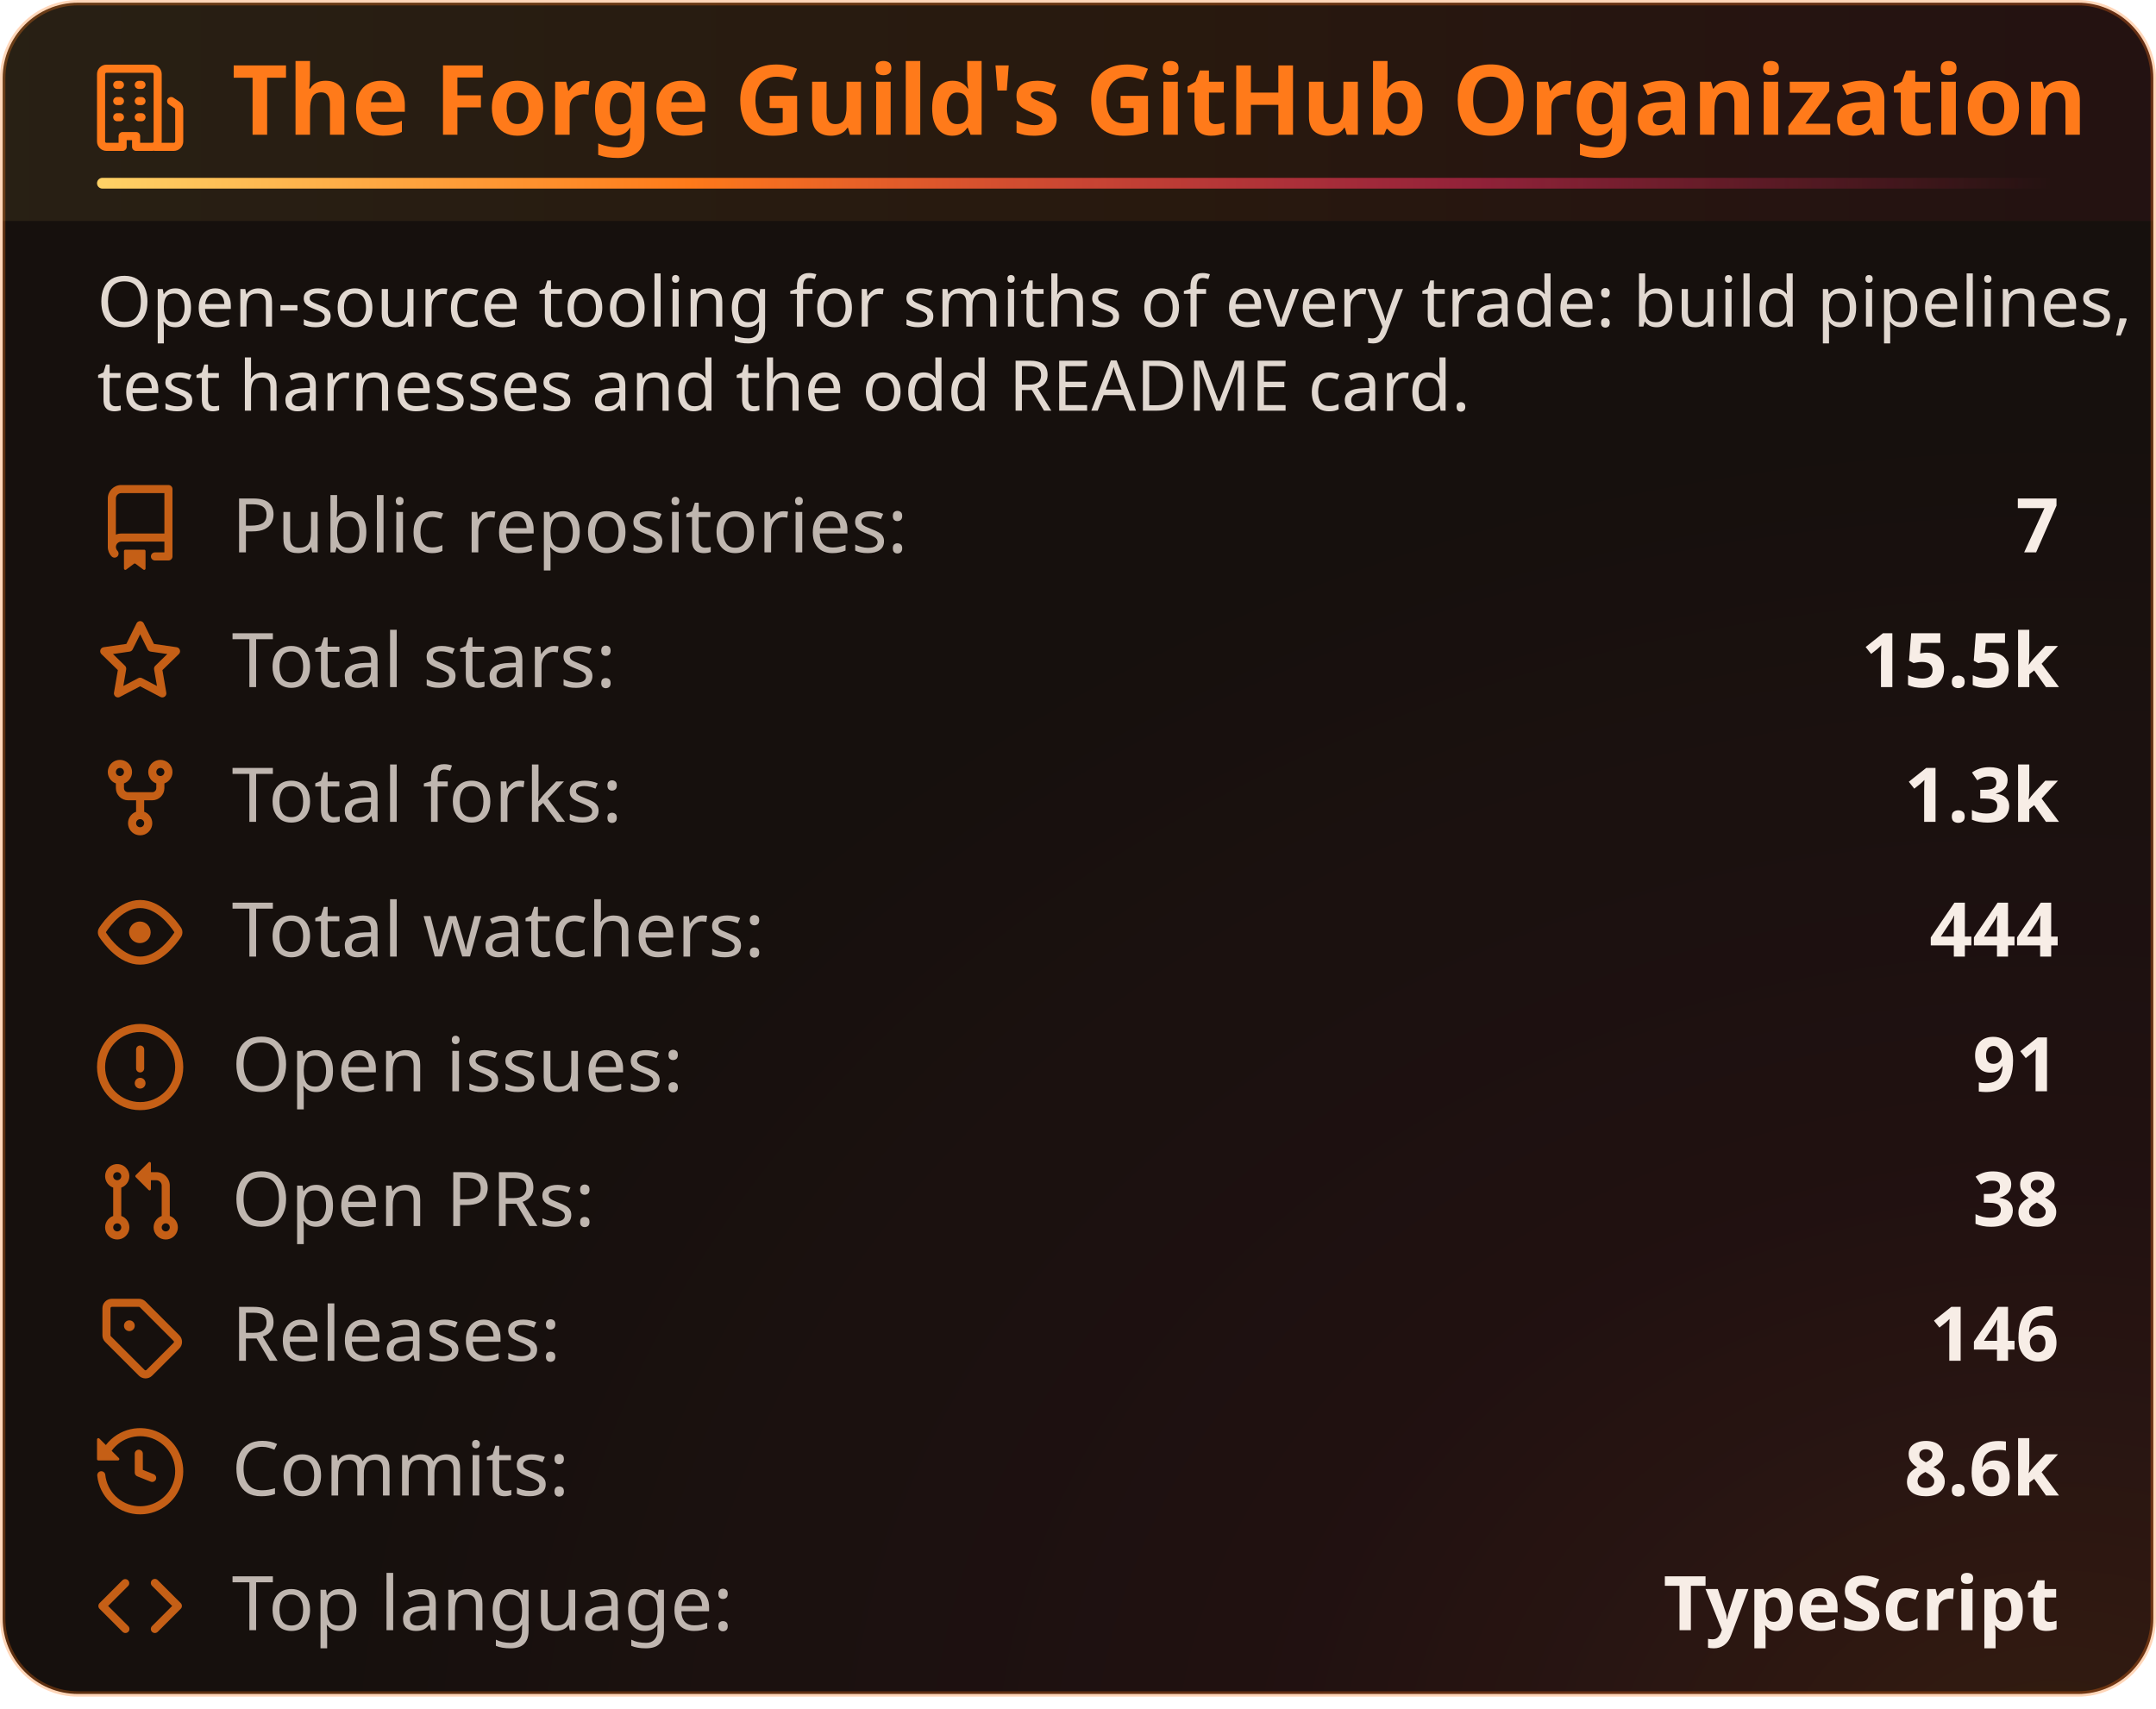
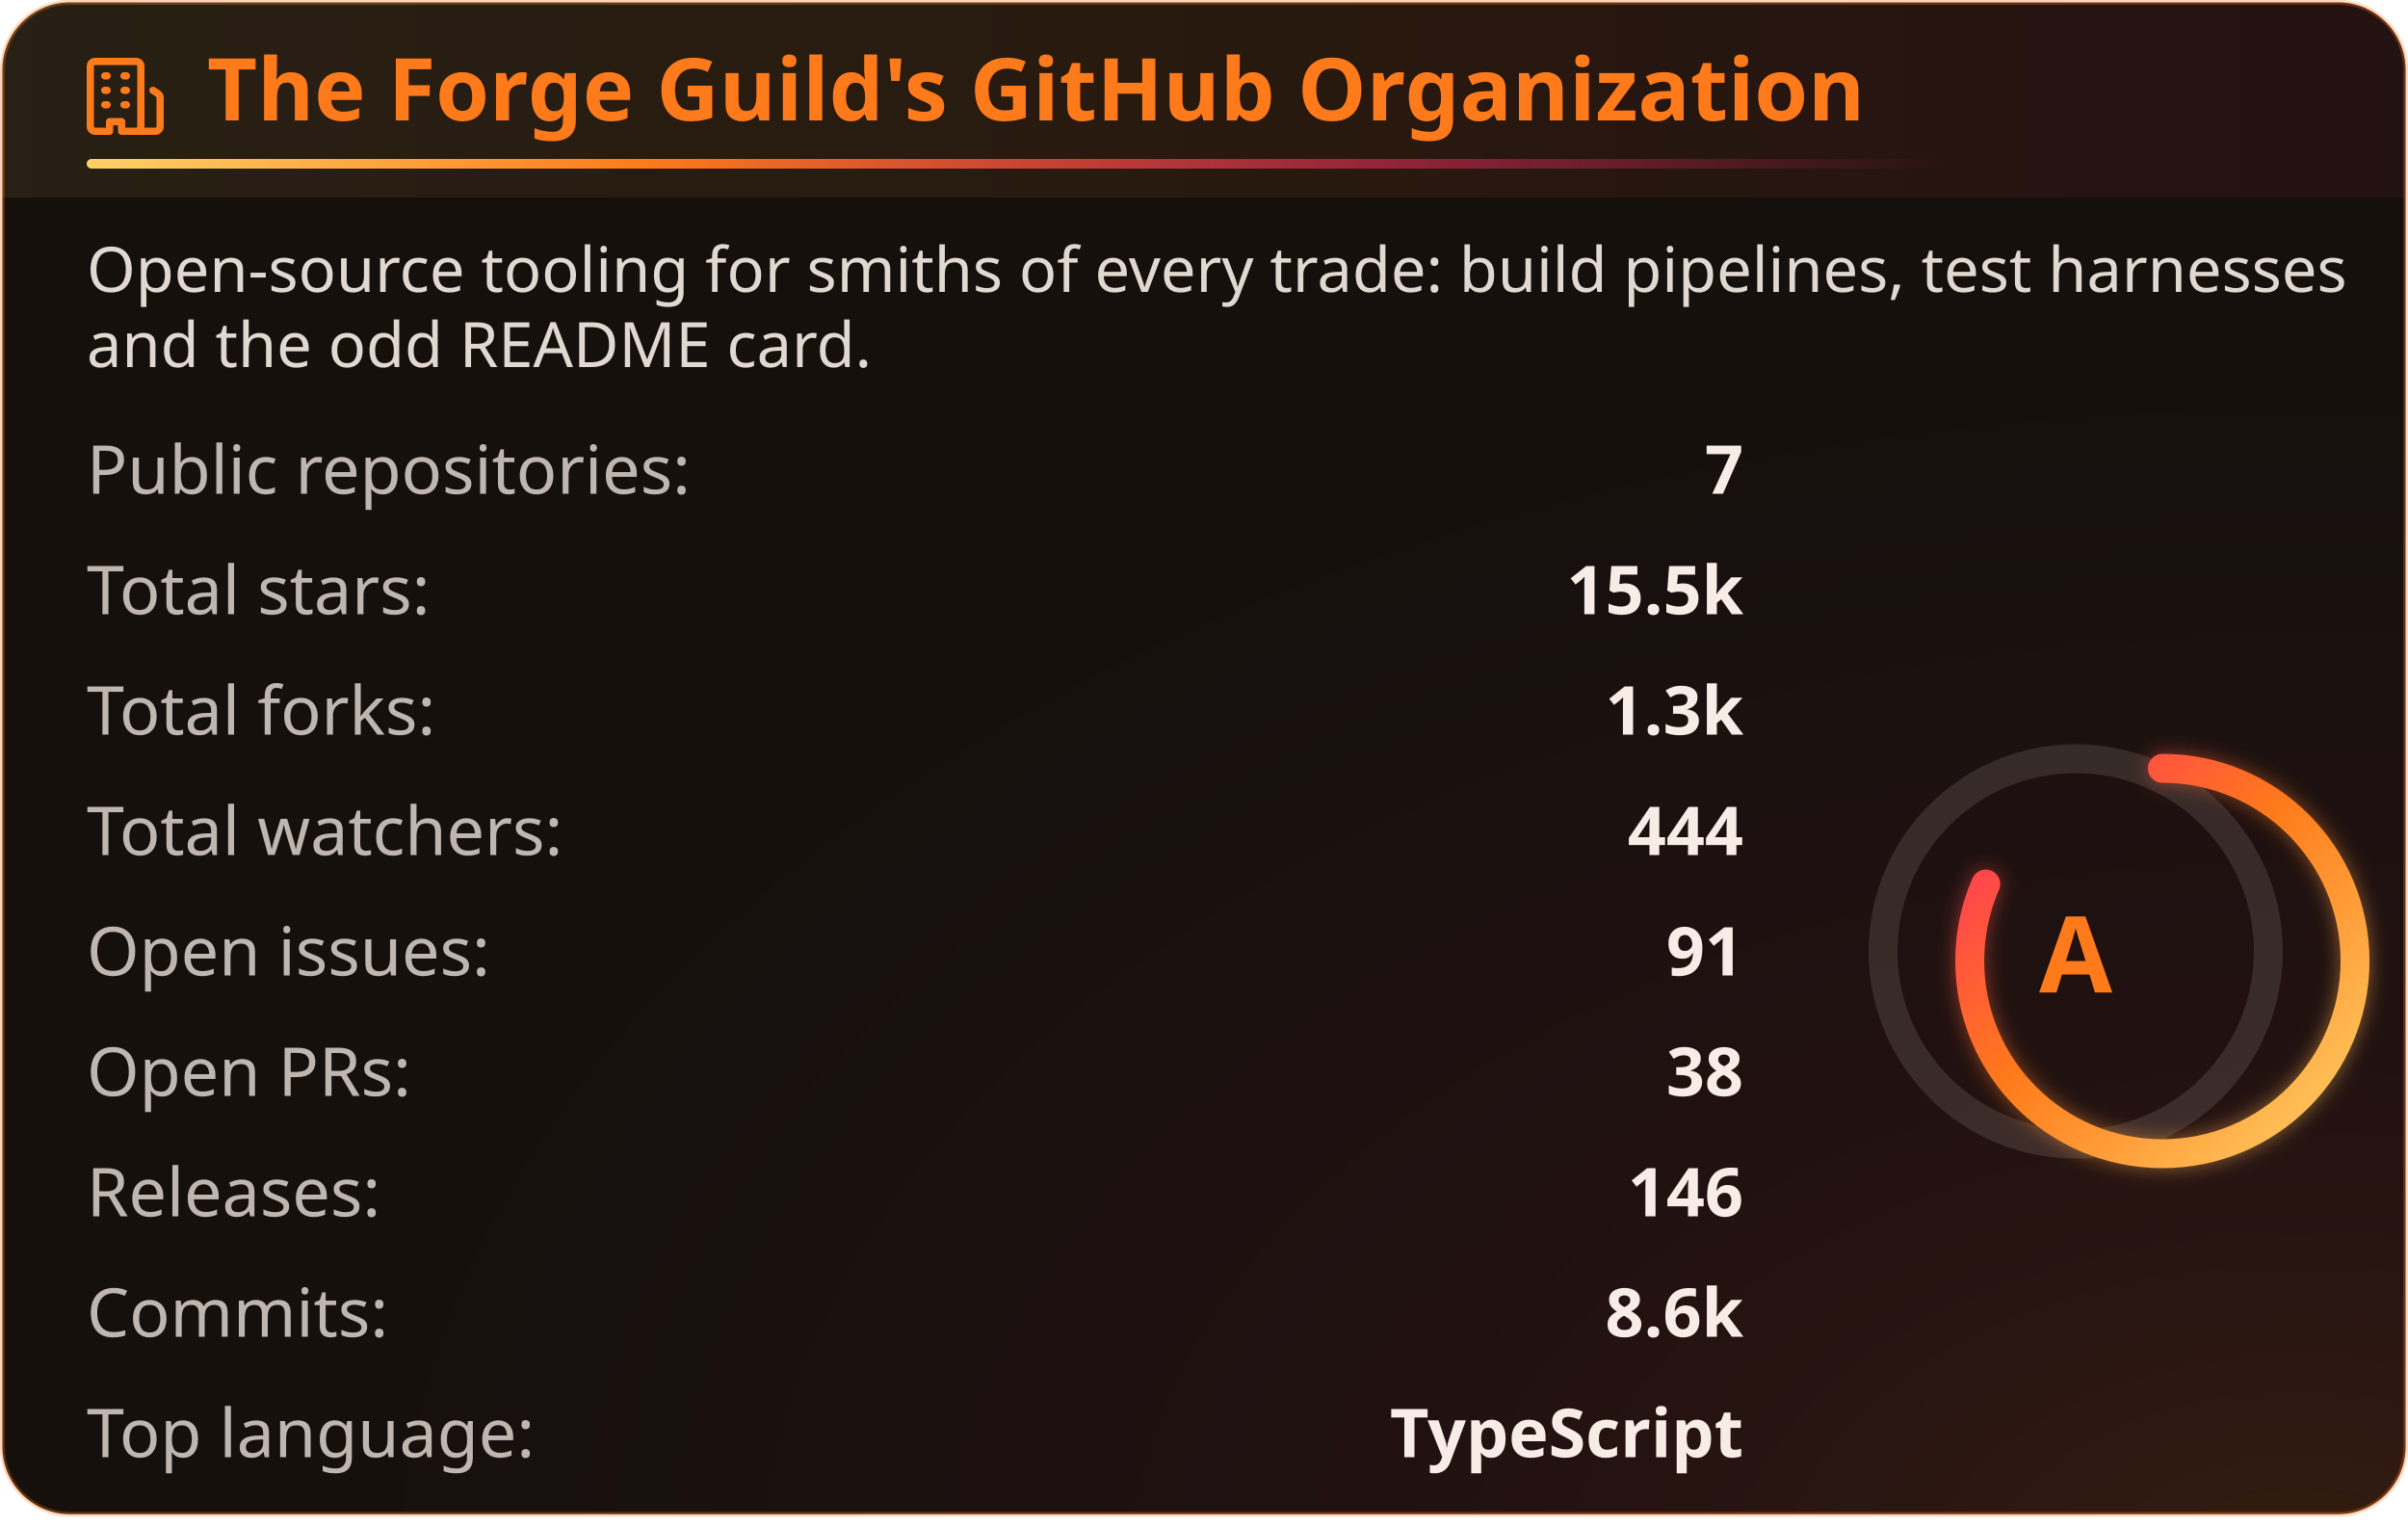
- <svg xmlns="http://www.w3.org/2000/svg" width="400" height="317" viewBox="0 0 400 317" fill="none" role="img" aria-labelledby="title-id desc-id">
+ <svg xmlns="http://www.w3.org/2000/svg" width="500" height="317" viewBox="0 0 500 317" fill="none" role="img" aria-labelledby="title-id desc-id">
  <style>
    .header {
      font: 600 18px 'Segoe UI', Ubuntu, "Helvetica Neue", Sans-Serif;
      fill: #ff7a1a;
      animation: fadeInAnimation 0.8s ease-in-out backwards;
    }
    /* The icon reads against the title rather than with it, so it keeps its own color. */
    .title-icon {
      fill: #ff7a1a;
      animation: fadeInAnimation 0.8s ease-in-out backwards;
    }
    .title-accent {
      transform-box: fill-box;
      transform-origin: left center;
      animation: trailAnimation 0.9s cubic-bezier(0.2, 0.7, 0.2, 1) 0.2s backwards;
    }
    @supports(-moz-appearance: auto) {
      /* Selector detects Firefox */
      .header {
        font-size: 15.5px;
      }
    }
    .stat {
      font: 400 14px 'Segoe UI', Ubuntu, "Helvetica Neue", Sans-Serif;
      fill: #f7ede6;
      font-variant-numeric: tabular-nums;
    }
    .description {
      font: 400 13px 'Segoe UI', Ubuntu, "Helvetica Neue", Sans-Serif;
      fill: #f7ede6;
      opacity: 0.9;
    }
    .stagger {
      animation: fadeInAnimation 0.3s ease-in-out backwards;
    }
    .not_bold {
      font-weight: 400;
      opacity: 0.75;
    }
    .bold {
      font-weight: 600;
    }
    .icon {
      fill: #ff7a1a;
      opacity: 0.75;
-       display: block;
+       display: none;
+     }
+     .rank-text {
+       font: 700 22px 'Segoe UI', Ubuntu, "Helvetica Neue", Sans-Serif;
+       fill: #ff7a1a;
+       transform: translate(-5px, 5px);
+       animation: scaleInAnimation 0.3s ease-in-out backwards;
+     }
+     .rank-percentile-header {
+       font-size: 14px;
+     }
+     .rank-percentile-text {
+       font-size: 16px;
+     }
+     .rank-circle-rim {
+       stroke: #f7ede6;
+       fill: none;
+       stroke-width: 6;
+       opacity: 0.12;
+     }
+     .rank-circle {
+       stroke: url(#heat-ring);
+       stroke-dasharray: 251.327;
+       fill: none;
+       stroke-width: 6;
+       stroke-linecap: round;
+       opacity: 1;
+       transform-origin: -10px 8px;
+       transform: rotate(-90deg);
+       stroke-dashoffset: 46.397;
+       animation: rankAnimation 0.8s backwards ease-in-out;
+     }
+     @keyframes rankAnimation {
+       from {
+         stroke-dashoffset: 251.327;
+       }
+       to {
+         stroke-dashoffset: 46.397;
+       }
+     }
+     /* A spark burns out at the top of its rise, so its resting frame is unlit. */
+     .spark {
+       fill: #ffd166;
+       opacity: 0;
+       animation: sparkAnimation 3.4s ease-out 3 backwards;
+     }
+     @keyframes sparkAnimation {
+       0% {
+         opacity: 0;
+         transform: translateY(0);
+       }
+       15% {
+         opacity: 1;
+       }
+       100% {
+         opacity: 0;
+         transform: translateY(-56px);
+       }
    }
    /* Animations */
    @keyframes scaleInAnimation {
      from {
        transform: translate(-5px, 5px) scale(0);
      }
      to {
        transform: translate(-5px, 5px) scale(1);
      }
    }
    @keyframes fadeInAnimation {
      from {
        opacity: 0;
      }
      to {
        opacity: 1;
      }
    }
    @keyframes trailAnimation {
      from {
        transform: scaleX(0);
      }
    }
    @media (prefers-reduced-motion: reduce) {
      * {
        animation-duration: 0s !important;
        animation-delay: 0s !important;
      }
    }
  </style>
  <defs>
    <linearGradient id="heat" x1="0" y1="0" x2="1" y2="0">
      <stop offset="0" class="heat-0" stop-color="#ffd166" />
      <stop offset="0.55" class="heat-1" stop-color="#ff7a1a" />
      <stop offset="1" class="heat-2" stop-color="#ff2e63" />
    </linearGradient>
+     <linearGradient id="heat-ring" x1="0" y1="1" x2="1" y2="0">
+       <stop offset="0" class="heat-0" stop-color="#ffd166" />
+       <stop offset="0.55" class="heat-1" stop-color="#ff7a1a" />
+       <stop offset="1" class="heat-2" stop-color="#ff2e63" />
+     </linearGradient>
    <linearGradient id="heat-trail" x1="0" y1="0" x2="1" y2="0">
      <stop offset="0" class="heat-0" stop-color="#ffd166" />
      <stop offset="0.3" class="heat-1" stop-color="#ff7a1a" />
      <stop offset="0.7" class="heat-2" stop-color="#ff2e63" stop-opacity="0.5" />
      <stop offset="1" class="heat-2" stop-color="#ff2e63" stop-opacity="0" />
    </linearGradient>
    <linearGradient id="heat-band" x1="0" y1="0" x2="1" y2="0">
      <stop offset="0" class="band-0" stop-color="#ffd166" stop-opacity="0.08" />
      <stop offset="0.55" class="band-1" stop-color="#ff7a1a" stop-opacity="0.08" />
      <stop offset="1" class="band-2" stop-color="#ff2e63" stop-opacity="0.056" />
    </linearGradient>
    <radialGradient id="heat-glow" cx="0.95" cy="1.05" r="0.8">
      <stop offset="0" class="glow-core" stop-color="#ff7a1a" stop-opacity="0.13" />
      <stop offset="0.45" class="glow-edge" stop-color="#ff2e63" stop-opacity="0.046" />
      <stop offset="1" class="heat-2" stop-color="#ff2e63" stop-opacity="0" />
    </radialGradient>
+     <filter id="heat-bloom" x="-50%" y="-50%" width="200%" height="200%">
+       <feGaussianBlur stdDeviation="2" />
+       <feComponentTransfer>
+         <feFuncA type="linear" slope="0.5" />
+       </feComponentTransfer>
+     </filter>
  </defs>
-   <rect data-testid="card-bg" class="card-bg" x="0.5" y="0.5" rx="14" height="99%" width="399" stroke="#ff7a1a4d" fill="#16100d" stroke-opacity="1" />
-   <rect data-testid="card-glow" x="0.5" y="0.5" rx="14" height="99%" width="399" fill="url(#heat-glow)" />
-   <path data-testid="title-band" d="M0.5 14.5a14 14 0 0 1 14 -14h371a14 14 0 0 1 14 14v26.5h-399z" fill="url(#heat-band)" />
+   <rect data-testid="card-bg" class="card-bg" x="0.5" y="0.5" rx="14" height="99%" width="499" stroke="#ff7a1a4d" fill="#16100d" stroke-opacity="1" />
+   <rect data-testid="card-glow" x="0.5" y="0.5" rx="14" height="99%" width="499" fill="url(#heat-glow)" />
+   <path data-testid="title-band" d="M0.5 14.5a14 14 0 0 1 14 -14h471a14 14 0 0 1 14 14v26.5h-499z" fill="url(#heat-band)" />
  <g data-testid="card-title" transform="translate(18, 25)">
    <g>
      <svg class="title-icon" x="0" y="-13" viewBox="0 0 16 16" version="1.1" width="16" height="16">
        <path d="M1.75 16A1.75 1.75 0 0 1 0 14.25V1.75C0 .784.784 0 1.75 0h8.5C11.216 0 12 .784 12 1.75v12.5c0 .085-.006.168-.018.25h2.268a.25.25 0 0 0 .25-.25V8.285a.25.25 0 0 0-.111-.208l-1.055-.703a.749.749 0 1 1 .832-1.248l1.055.703c.487.325.779.871.779 1.456v5.965A1.75 1.75 0 0 1 14.25 16h-3.5a.766.766 0 0 1-.197-.026c-.099.017-.2.026-.303.026h-3a.75.75 0 0 1-.75-.75V14h-1v1.25a.75.75 0 0 1-.75.75Zm-.25-1.75c0 .138.112.25.25.25H4v-1.25a.75.75 0 0 1 .75-.75h2.5a.75.75 0 0 1 .75.75v1.25h2.25a.25.25 0 0 0 .25-.25V1.75a.25.25 0 0 0-.25-.25h-8.5a.25.25 0 0 0-.25.25ZM3.75 6h.5a.75.75 0 0 1 0 1.5h-.5a.75.75 0 0 1 0-1.5ZM3 3.75A.75.75 0 0 1 3.75 3h.5a.75.75 0 0 1 0 1.5h-.5A.75.75 0 0 1 3 3.75Zm4 3A.75.75 0 0 1 7.75 6h.5a.75.75 0 0 1 0 1.5h-.5A.75.75 0 0 1 7 6.75ZM7.75 3h.5a.75.75 0 0 1 0 1.5h-.5a.75.75 0 0 1 0-1.5ZM3 9.75A.75.75 0 0 1 3.75 9h.5a.75.75 0 0 1 0 1.5h-.5A.75.75 0 0 1 3 9.75ZM7.75 9h.5a.75.75 0 0 1 0 1.5h-.5a.75.75 0 0 1 0-1.5Z" />
      </svg>
    </g>
    <g transform="translate(25, 0)">
      <text x="0" y="0" class="header" data-testid="header">The Forge Guild's GitHub Organization</text>
    </g>
-     <rect data-testid="title-accent" class="title-accent" x="0" y="8" width="364" height="2" rx="1" fill="url(#heat-trail)" />
+     <rect data-testid="title-accent" class="title-accent" x="0" y="8" width="386.7" height="2" rx="1" fill="url(#heat-trail)" />
  </g>
  <g data-testid="main-card-body" transform="translate(0, 50)">
    <text class="description" data-testid="description" x="18" y="-5">
-       <tspan dy="1.2em" x="18">Open-source tooling for smiths of every trade: build pipelines,</tspan>
-       <tspan dy="1.2em" x="18">test harnesses and the odd README card.</tspan>
+       <tspan dy="1.2em" x="18">Open-source tooling for smiths of every trade: build pipelines, test harnesses</tspan>
+       <tspan dy="1.2em" x="18">and the odd README card.</tspan>
    </text>
+     <g data-testid="rank-circle" transform="translate(441, 139.5)">
+       <circle class="rank-circle-rim" cx="-10" cy="8" r="40" />
+       <circle class="rank-circle" cx="-10" cy="8" r="40" data-testid="rank-ring-glow" filter="url(#heat-bloom)" />
+       <circle class="rank-circle" cx="-10" cy="8" r="40" data-testid="rank-ring" />
+       <g class="rank-text">
+         <text x="-5" alignment-baseline="central" dominant-baseline="central" text-anchor="middle" y="3" data-testid="level-rank-icon">A</text>
+       </g>
+       <circle class="spark" cx="-36" cy="42" r="1.7" style="animation-delay: 0s" />
+       <circle class="spark" cx="-20" cy="48" r="1.7" style="animation-delay: 1.1s" />
+       <circle class="spark" cx="-6" cy="44" r="1.7" style="animation-delay: 2.2s" />
+       <circle class="spark" cx="8" cy="50" r="1.7" style="animation-delay: 0.6s" />
+       <circle class="spark" cx="20" cy="40" r="1.7" style="animation-delay: 1.7s" />
+     </g>
    <g transform="translate(0, 40)">
      <g>
        <g class="stagger" style="animation-delay: 120ms" transform="translate(18, 0)">
-           <svg data-testid="icon" class="icon" viewBox="0 0 16 16" version="1.1" width="16" height="16">
-             <path fill-rule="evenodd" d="M2 2.5A2.5 2.5 0 014.5 0h8.75a.75.75 0 01.75.75v12.5a.75.75 0 01-.75.75h-2.5a.75.75 0 110-1.5h1.75v-2h-8a1 1 0 00-.714 1.7.75.75 0 01-1.072 1.05A2.495 2.495 0 012 11.5v-9zm10.5-1V9h-8c-.356 0-.694.074-1 .208V2.5a1 1 0 011-1h8zM5 12.25v3.25a.25.25 0 00.4.2l1.45-1.087a.25.25 0 01.3 0L8.6 15.7a.25.25 0 00.4-.2v-3.25a.25.25 0 00-.25-.25h-3.5a.25.25 0 00-.25.25z" />
-           </svg>
-           <text class="stat not_bold" x="25" y="12.5">Public repositories:</text>
-           <text class="stat bold" x="364" text-anchor="end" y="12.5" data-testid="repos">7</text>
+           <text class="stat not_bold" y="12.5">Public repositories:</text>
+           <text class="stat bold" x="344" text-anchor="end" y="12.5" data-testid="repos">7</text>
        </g>
      </g>
      <g transform="translate(0, 25)">
        <g class="stagger" style="animation-delay: 160ms" transform="translate(18, 0)">
-           <svg data-testid="icon" class="icon" viewBox="0 0 16 16" version="1.1" width="16" height="16">
-             <path fill-rule="evenodd" d="M8 .25a.75.75 0 01.673.418l1.882 3.815 4.21.612a.75.75 0 01.416 1.279l-3.046 2.97.719 4.192a.75.75 0 01-1.088.791L8 12.347l-3.766 1.98a.75.75 0 01-1.088-.79l.72-4.194L.818 6.374a.75.75 0 01.416-1.28l4.21-.611L7.327.668A.75.75 0 018 .25zm0 2.445L6.615 5.5a.75.75 0 01-.564.41l-3.097.45 2.24 2.184a.75.75 0 01.216.664l-.528 3.084 2.769-1.456a.75.75 0 01.698 0l2.77 1.456-.53-3.084a.75.75 0 01.216-.664l2.24-2.183-3.096-.45a.75.75 0 01-.564-.41L8 2.694v.001z" />
-           </svg>
-           <text class="stat not_bold" x="25" y="12.5">Total stars:</text>
-           <text class="stat bold" x="364" text-anchor="end" y="12.5" data-testid="stars">15.5k</text>
+           <text class="stat not_bold" y="12.5">Total stars:</text>
+           <text class="stat bold" x="344" text-anchor="end" y="12.5" data-testid="stars">15.5k</text>
        </g>
      </g>
      <g transform="translate(0, 50)">
        <g class="stagger" style="animation-delay: 200ms" transform="translate(18, 0)">
-           <svg data-testid="icon" class="icon" viewBox="0 0 16 16" version="1.1" width="16" height="16">
-             <path fill-rule="evenodd" d="M5 3.25a.75.75 0 11-1.5 0 .75.75 0 011.5 0zm0 2.122a2.25 2.25 0 10-1.5 0v.878A2.25 2.25 0 005.75 8.5h1.5v2.128a2.251 2.251 0 101.5 0V8.5h1.5a2.25 2.25 0 002.25-2.25v-.878a2.25 2.25 0 10-1.5 0v.878a.75.75 0 01-.75.75h-4.5A.75.75 0 015 6.25v-.878zm3.75 7.378a.75.75 0 11-1.5 0 .75.75 0 011.5 0zm3-8.75a.75.75 0 100-1.5.75.75 0 000 1.5z" />
-           </svg>
-           <text class="stat not_bold" x="25" y="12.5">Total forks:</text>
-           <text class="stat bold" x="364" text-anchor="end" y="12.5" data-testid="forks">1.3k</text>
+           <text class="stat not_bold" y="12.5">Total forks:</text>
+           <text class="stat bold" x="344" text-anchor="end" y="12.5" data-testid="forks">1.3k</text>
        </g>
      </g>
      <g transform="translate(0, 75)">
        <g class="stagger" style="animation-delay: 240ms" transform="translate(18, 0)">
-           <svg data-testid="icon" class="icon" viewBox="0 0 16 16" version="1.1" width="16" height="16">
-             <path fill-rule="evenodd" d="M8 2c1.981 0 3.671.992 4.933 2.078 1.27 1.091 2.187 2.345 2.637 3.023a1.62 1.62 0 0 1 0 1.798c-.45.678-1.367 1.932-2.637 3.023C11.67 13.008 9.981 14 8 14c-1.981 0-3.671-.992-4.933-2.078C1.797 10.83.88 9.576.43 8.898a1.62 1.62 0 0 1 0-1.798c.45-.677 1.367-1.931 2.637-3.022C4.33 2.992 6.019 2 8 2ZM1.679 7.932a.12.12 0 0 0 0 .136c.411.622 1.241 1.75 2.366 2.717C5.176 11.758 6.527 12.5 8 12.5c1.473 0 2.825-.742 3.955-1.715 1.124-.967 1.954-2.096 2.366-2.717a.12.12 0 0 0 0-.136c-.412-.621-1.242-1.75-2.366-2.717C10.824 4.242 9.473 3.5 8 3.5c-1.473 0-2.825.742-3.955 1.715-1.124.967-1.954 2.096-2.366 2.717ZM8 10a2 2 0 1 1-.001-3.999A2 2 0 0 1 8 10Z" />
-           </svg>
-           <text class="stat not_bold" x="25" y="12.5">Total watchers:</text>
-           <text class="stat bold" x="364" text-anchor="end" y="12.5" data-testid="watchers">444</text>
+           <text class="stat not_bold" y="12.5">Total watchers:</text>
+           <text class="stat bold" x="344" text-anchor="end" y="12.5" data-testid="watchers">444</text>
        </g>
      </g>
      <g transform="translate(0, 100)">
        <g class="stagger" style="animation-delay: 280ms" transform="translate(18, 0)">
-           <svg data-testid="icon" class="icon" viewBox="0 0 16 16" version="1.1" width="16" height="16">
-             <path fill-rule="evenodd" d="M8 1.5a6.5 6.5 0 100 13 6.5 6.5 0 000-13zM0 8a8 8 0 1116 0A8 8 0 010 8zm9 3a1 1 0 11-2 0 1 1 0 012 0zm-.25-6.25a.75.75 0 00-1.5 0v3.5a.75.75 0 001.5 0v-3.5z" />
-           </svg>
-           <text class="stat not_bold" x="25" y="12.5">Open issues:</text>
-           <text class="stat bold" x="364" text-anchor="end" y="12.5" data-testid="open_issues">91</text>
+           <text class="stat not_bold" y="12.5">Open issues:</text>
+           <text class="stat bold" x="344" text-anchor="end" y="12.5" data-testid="open_issues">91</text>
        </g>
      </g>
      <g transform="translate(0, 125)">
        <g class="stagger" style="animation-delay: 320ms" transform="translate(18, 0)">
-           <svg data-testid="icon" class="icon" viewBox="0 0 16 16" version="1.1" width="16" height="16">
-             <path fill-rule="evenodd" d="M7.177 3.073L9.573.677A.25.25 0 0110 .854v4.792a.25.25 0 01-.427.177L7.177 3.427a.25.25 0 010-.354zM3.75 2.5a.75.75 0 100 1.5.75.75 0 000-1.5zm-2.25.75a2.25 2.25 0 113 2.122v5.256a2.251 2.251 0 11-1.5 0V5.372A2.25 2.25 0 011.5 3.25zM11 2.5h-1V4h1a1 1 0 011 1v5.628a2.251 2.251 0 101.5 0V5A2.5 2.5 0 0011 2.5zm1 10.25a.75.75 0 111.5 0 .75.75 0 01-1.5 0zM3.75 12a.75.75 0 100 1.5.75.75 0 000-1.5z" />
-           </svg>
-           <text class="stat not_bold" x="25" y="12.5">Open PRs:</text>
-           <text class="stat bold" x="364" text-anchor="end" y="12.5" data-testid="open_prs">38</text>
+           <text class="stat not_bold" y="12.5">Open PRs:</text>
+           <text class="stat bold" x="344" text-anchor="end" y="12.5" data-testid="open_prs">38</text>
        </g>
      </g>
      <g transform="translate(0, 150)">
        <g class="stagger" style="animation-delay: 360ms" transform="translate(18, 0)">
-           <svg data-testid="icon" class="icon" viewBox="0 0 16 16" version="1.1" width="16" height="16">
-             <path d="M1 7.775V2.75C1 1.784 1.784 1 2.75 1h5.025c.464 0 .91.184 1.238.513l6.25 6.25a1.75 1.75 0 0 1 0 2.474l-5.026 5.026a1.75 1.75 0 0 1-2.474 0l-6.25-6.25A1.752 1.752 0 0 1 1 7.775Zm1.5 0c0 .066.026.13.073.177l6.25 6.25a.25.25 0 0 0 .354 0l5.025-5.025a.25.25 0 0 0 0-.354l-6.25-6.25a.25.25 0 0 0-.177-.073H2.75a.25.25 0 0 0-.25.25ZM6 5a1 1 0 1 1 0 2 1 1 0 0 1 0-2Z" />
-           </svg>
-           <text class="stat not_bold" x="25" y="12.5">Releases:</text>
-           <text class="stat bold" x="364" text-anchor="end" y="12.5" data-testid="releases">146</text>
+           <text class="stat not_bold" y="12.5">Releases:</text>
+           <text class="stat bold" x="344" text-anchor="end" y="12.5" data-testid="releases">146</text>
        </g>
      </g>
      <g transform="translate(0, 175)">
        <g class="stagger" style="animation-delay: 400ms" transform="translate(18, 0)">
-           <svg data-testid="icon" class="icon" viewBox="0 0 16 16" version="1.1" width="16" height="16">
-             <path fill-rule="evenodd" d="M1.643 3.143L.427 1.927A.25.25 0 000 2.104V5.75c0 .138.112.25.25.25h3.646a.25.25 0 00.177-.427L2.715 4.215a6.5 6.5 0 11-1.18 4.458.75.75 0 10-1.493.154 8.001 8.001 0 101.6-5.684zM7.75 4a.75.75 0 01.75.75v2.992l2.028.812a.75.75 0 01-.557 1.392l-2.5-1A.75.75 0 017 8.25v-3.5A.75.75 0 017.75 4z" />
-           </svg>
-           <text class="stat not_bold" x="25" y="12.5">Commits:</text>
-           <text class="stat bold" x="364" text-anchor="end" y="12.5" data-testid="commits">8.6k</text>
+           <text class="stat not_bold" y="12.5">Commits:</text>
+           <text class="stat bold" x="344" text-anchor="end" y="12.5" data-testid="commits">8.6k</text>
        </g>
      </g>
      <g transform="translate(0, 200)">
        <g class="stagger" style="animation-delay: 440ms" transform="translate(18, 0)">
-           <svg data-testid="icon" class="icon" viewBox="0 0 16 16" version="1.1" width="16" height="16">
-             <path d="M4.72 3.22a.75.75 0 0 1 1.06 1.06L2.06 8l3.72 3.72a.75.75 0 1 1-1.06 1.06L.47 8.53a.75.75 0 0 1 0-1.06Zm6.56 0a.75.75 0 1 0-1.06 1.06L13.94 8l-3.72 3.72a.75.75 0 1 0 1.06 1.06l4.25-4.25a.75.75 0 0 0 0-1.06Z" />
-           </svg>
-           <text class="stat not_bold" x="25" y="12.5">Top language:</text>
-           <text class="stat bold" x="364" text-anchor="end" y="12.5" data-testid="top_language">TypeScript</text>
+           <text class="stat not_bold" y="12.5">Top language:</text>
+           <text class="stat bold" x="344" text-anchor="end" y="12.5" data-testid="top_language">TypeScript</text>
        </g>
      </g>
    </g>
  </g>
</svg>
